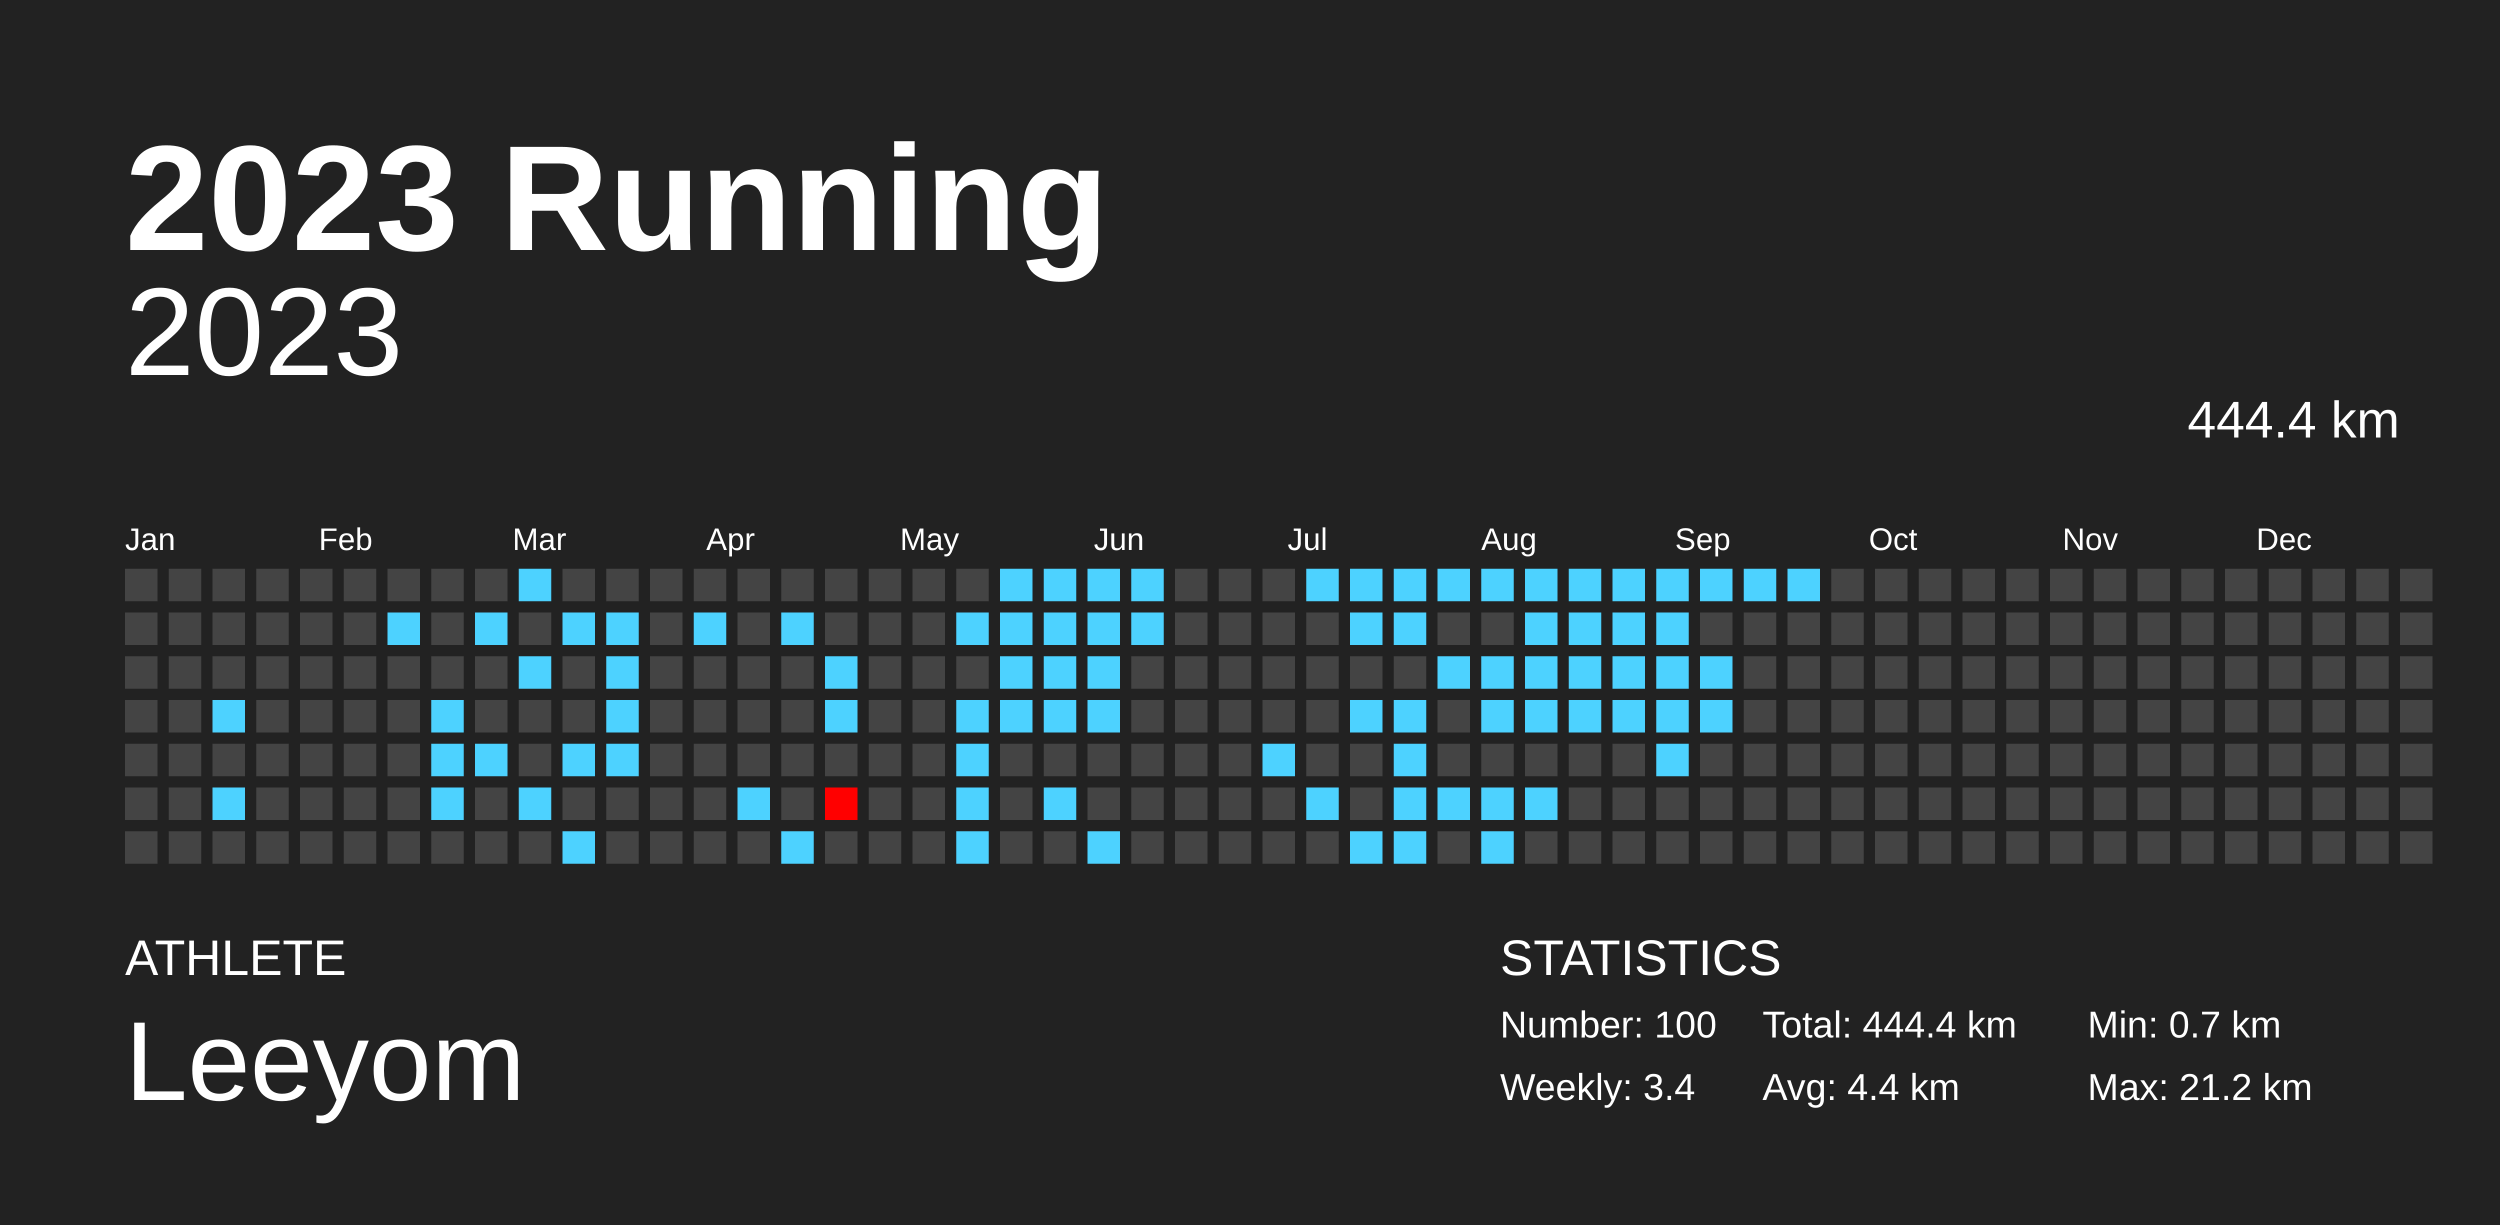
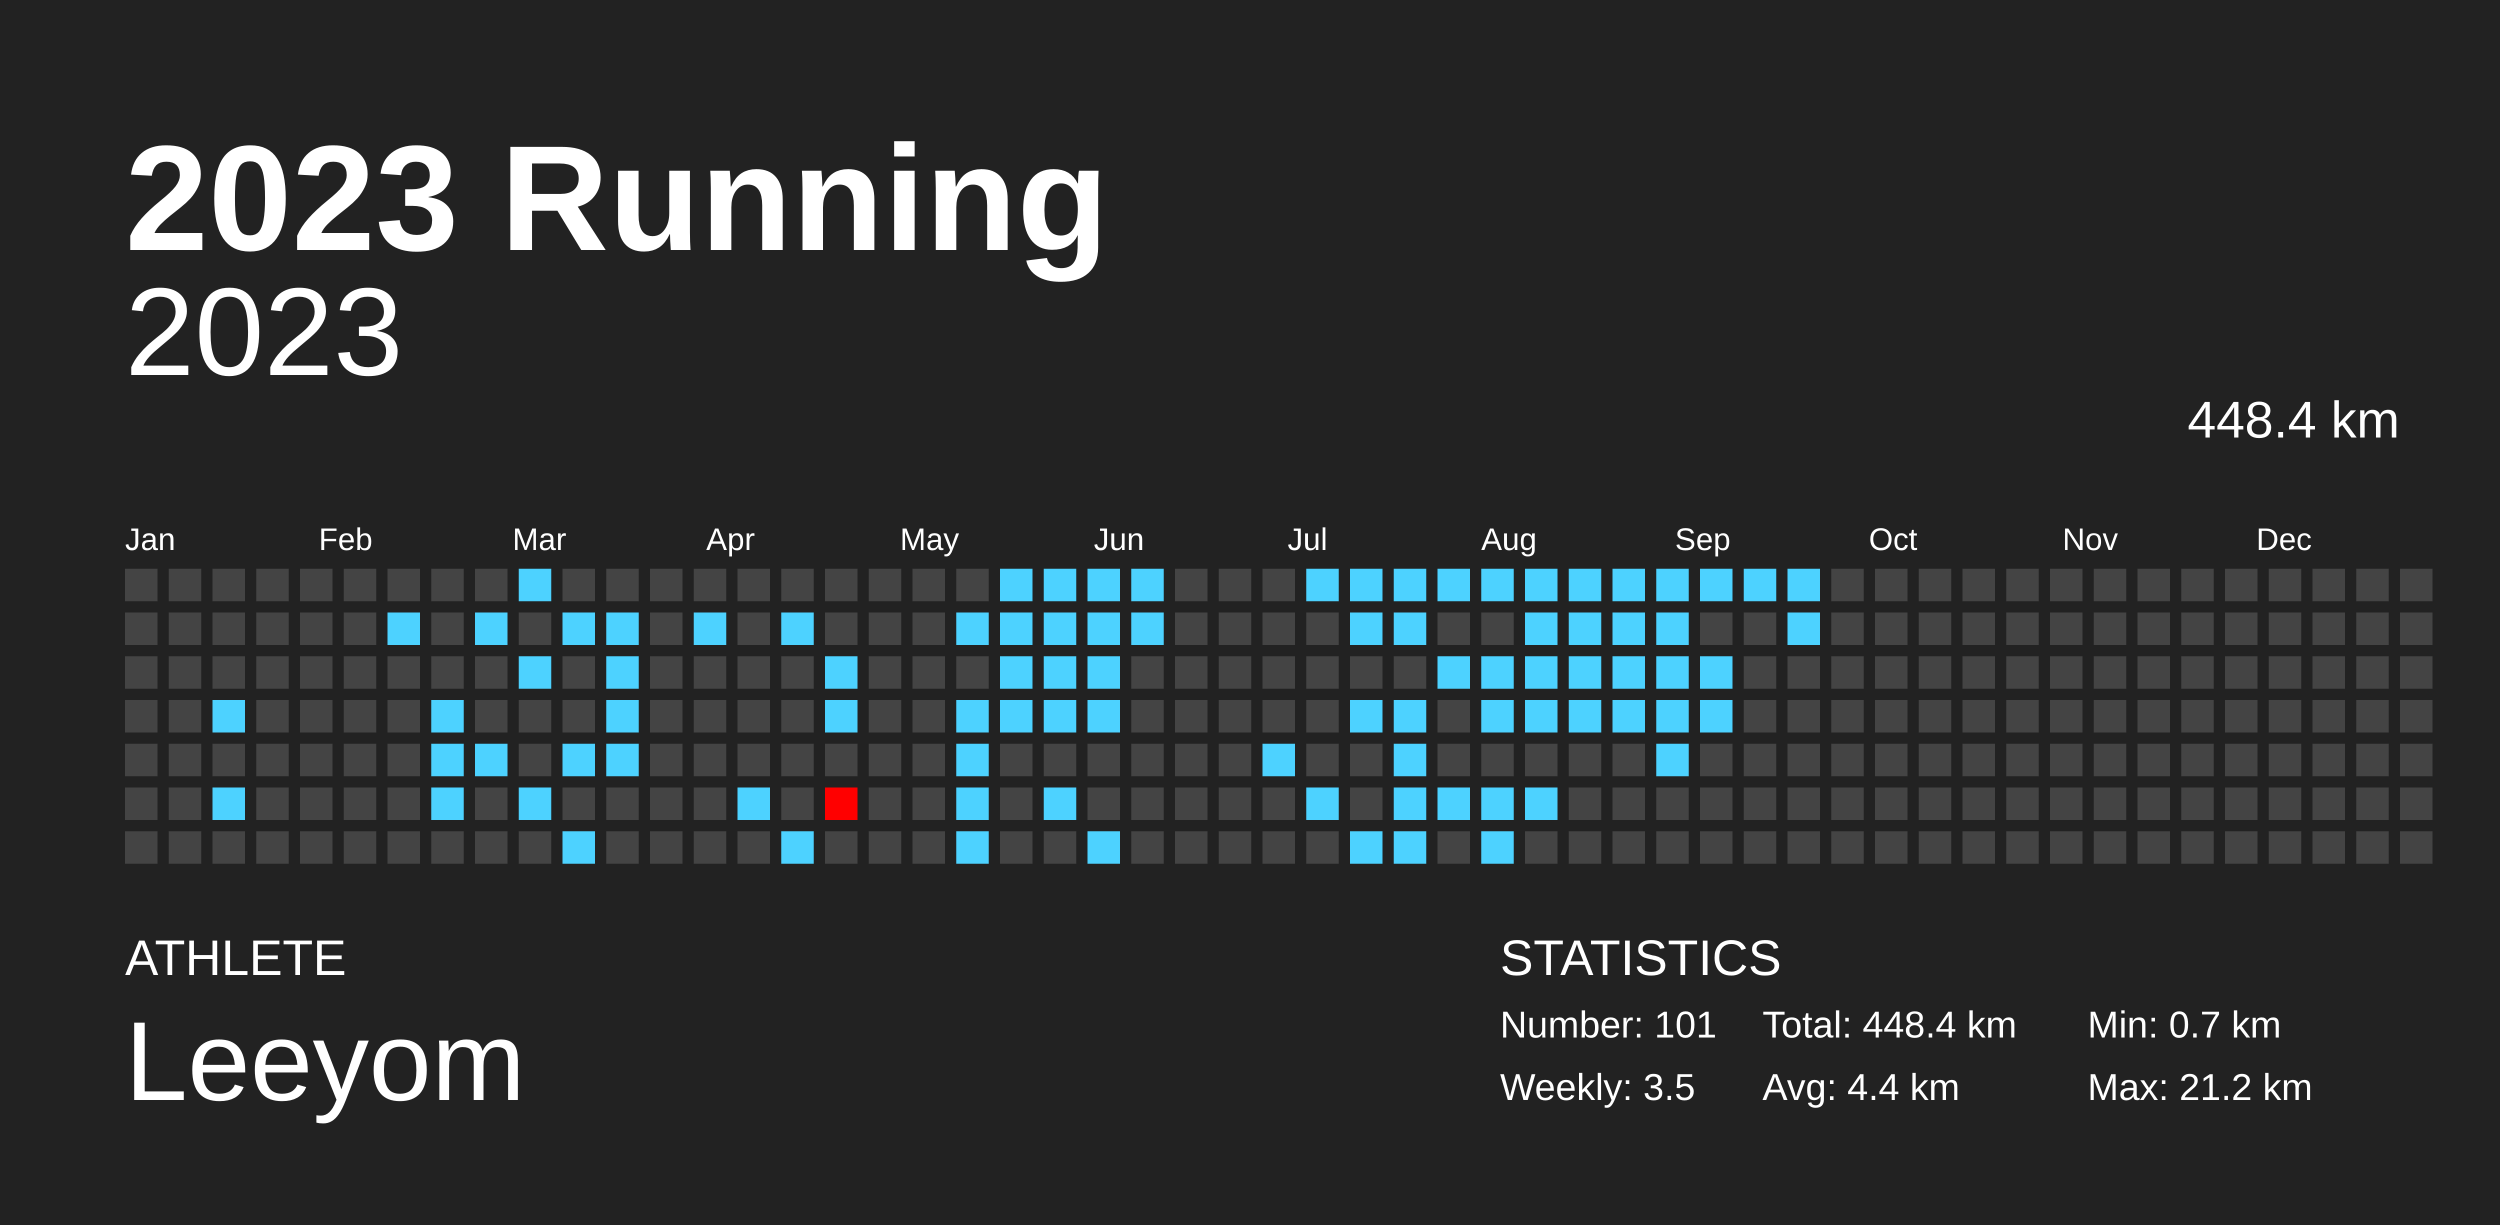
<svg xmlns="http://www.w3.org/2000/svg" baseProfile="full" height="98mm" version="1.1" viewBox="0,0,200,98" width="200mm">
  <defs />
  <rect fill="#222222" height="98" width="200" x="0" y="0" />
  <text fill="#FFFFFF" style="font-size:12px; font-family:Arial; font-weight:bold;" x="10" y="20">2023 Running</text>
  <text fill="#FFFFFF" style="font-size:4px; font-family:Arial" x="10" y="78">ATHLETE</text>
  <text fill="#FFFFFF" style="font-size:9px; font-family:Arial" x="10" y="88">Leeyom</text>
  <text fill="#FFFFFF" style="font-size:4px; font-family:Arial" x="120" y="78">STATISTICS</text>
-   <text fill="#FFFFFF" style="font-size:3px; font-family:Arial" x="120" y="83">Number: 100</text>
-   <text fill="#FFFFFF" style="font-size:3px; font-family:Arial" x="120" y="88">Weekly: 3.4</text>
-   <text fill="#FFFFFF" style="font-size:3px; font-family:Arial" x="141" y="83">Total: 444.4 km</text>
+   <text fill="#FFFFFF" style="font-size:3px; font-family:Arial" x="120" y="83">Number: 101</text>
+   <text fill="#FFFFFF" style="font-size:3px; font-family:Arial" x="120" y="88">Weekly: 3.5</text>
+   <text fill="#FFFFFF" style="font-size:3px; font-family:Arial" x="141" y="83">Total: 448.4 km</text>
  <text fill="#FFFFFF" style="font-size:3px; font-family:Arial" x="141" y="88">Avg: 4.4 km</text>
  <text fill="#FFFFFF" style="font-size:3px; font-family:Arial" x="167" y="83">Min: 0.7 km</text>
  <text fill="#FFFFFF" style="font-size:3px; font-family:Arial" x="167" y="88">Max: 21.2 km</text>
  <text alignment-baseline="hanging" fill="#FFFFFF" style="font-size:10.0px; font-family:Arial;" x="10" y="30">2023</text>
-   <text alignment-baseline="hanging" fill="#FFFFFF" style="font-size:4.125px; font-family:Arial;" x="175" y="35">444.4 km</text>
+   <text alignment-baseline="hanging" fill="#FFFFFF" style="font-size:4.125px; font-family:Arial;" x="175" y="35">448.4 km</text>
  <text fill="#FFFFFF" style="font-size:2.5px; font-family:Arial" x="10.0" y="44">Jan</text>
  <text fill="#FFFFFF" style="font-size:2.5px; font-family:Arial" x="25.5" y="44">Feb</text>
  <text fill="#FFFFFF" style="font-size:2.5px; font-family:Arial" x="41.0" y="44">Mar</text>
  <text fill="#FFFFFF" style="font-size:2.5px; font-family:Arial" x="56.5" y="44">Apr</text>
  <text fill="#FFFFFF" style="font-size:2.5px; font-family:Arial" x="72.0" y="44">May</text>
  <text fill="#FFFFFF" style="font-size:2.5px; font-family:Arial" x="87.5" y="44">Jun</text>
  <text fill="#FFFFFF" style="font-size:2.5px; font-family:Arial" x="103.0" y="44">Jul</text>
  <text fill="#FFFFFF" style="font-size:2.5px; font-family:Arial" x="118.5" y="44">Aug</text>
  <text fill="#FFFFFF" style="font-size:2.5px; font-family:Arial" x="134.0" y="44">Sep</text>
  <text fill="#FFFFFF" style="font-size:2.5px; font-family:Arial" x="149.5" y="44">Oct</text>
  <text fill="#FFFFFF" style="font-size:2.5px; font-family:Arial" x="165.0" y="44">Nov</text>
  <text fill="#FFFFFF" style="font-size:2.5px; font-family:Arial" x="180.5" y="44">Dec</text>
  <rect fill="#444444" height="2.6" width="2.6" x="10.0" y="45.5" />
  <rect fill="#444444" height="2.6" width="2.6" x="10.0" y="49.0" />
  <rect fill="#444444" height="2.6" width="2.6" x="10.0" y="52.5" />
  <rect fill="#444444" height="2.6" width="2.6" x="10.0" y="56.0" />
  <rect fill="#444444" height="2.6" width="2.6" x="10.0" y="59.5" />
  <rect fill="#444444" height="2.6" width="2.6" x="10.0" y="63.0" />
  <rect fill="#444444" height="2.6" width="2.6" x="10.0" y="66.5" />
  <rect fill="#444444" height="2.6" width="2.6" x="13.5" y="45.5" />
  <rect fill="#444444" height="2.6" width="2.6" x="13.5" y="49.0" />
  <rect fill="#444444" height="2.6" width="2.6" x="13.5" y="52.5" />
  <rect fill="#444444" height="2.6" width="2.6" x="13.5" y="56.0" />
  <rect fill="#444444" height="2.6" width="2.6" x="13.5" y="59.5" />
  <rect fill="#444444" height="2.6" width="2.6" x="13.5" y="63.0" />
  <rect fill="#444444" height="2.6" width="2.6" x="13.5" y="66.5" />
  <rect fill="#444444" height="2.6" width="2.6" x="17.0" y="45.5" />
  <rect fill="#444444" height="2.6" width="2.6" x="17.0" y="49.0" />
  <rect fill="#444444" height="2.6" width="2.6" x="17.0" y="52.5" />
  <rect fill="#4dd2ff" height="2.6" width="2.6" x="17.0" y="56.0" />
  <rect fill="#444444" height="2.6" width="2.6" x="17.0" y="59.5" />
  <rect fill="#4dd2ff" height="2.6" width="2.6" x="17.0" y="63.0" />
  <rect fill="#444444" height="2.6" width="2.6" x="17.0" y="66.5" />
  <rect fill="#444444" height="2.6" width="2.6" x="20.5" y="45.5" />
  <rect fill="#444444" height="2.6" width="2.6" x="20.5" y="49.0" />
  <rect fill="#444444" height="2.6" width="2.6" x="20.5" y="52.5" />
  <rect fill="#444444" height="2.6" width="2.6" x="20.5" y="56.0" />
  <rect fill="#444444" height="2.6" width="2.6" x="20.5" y="59.5" />
  <rect fill="#444444" height="2.6" width="2.6" x="20.5" y="63.0" />
  <rect fill="#444444" height="2.6" width="2.6" x="20.5" y="66.5" />
  <rect fill="#444444" height="2.6" width="2.6" x="24.0" y="45.5" />
  <rect fill="#444444" height="2.6" width="2.6" x="24.0" y="49.0" />
  <rect fill="#444444" height="2.6" width="2.6" x="24.0" y="52.5" />
  <rect fill="#444444" height="2.6" width="2.6" x="24.0" y="56.0" />
  <rect fill="#444444" height="2.6" width="2.6" x="24.0" y="59.5" />
  <rect fill="#444444" height="2.6" width="2.6" x="24.0" y="63.0" />
  <rect fill="#444444" height="2.6" width="2.6" x="24.0" y="66.5" />
  <rect fill="#444444" height="2.6" width="2.6" x="27.5" y="45.5" />
  <rect fill="#444444" height="2.6" width="2.6" x="27.5" y="49.0" />
  <rect fill="#444444" height="2.6" width="2.6" x="27.5" y="52.5" />
  <rect fill="#444444" height="2.6" width="2.6" x="27.5" y="56.0" />
  <rect fill="#444444" height="2.6" width="2.6" x="27.5" y="59.5" />
  <rect fill="#444444" height="2.6" width="2.6" x="27.5" y="63.0" />
  <rect fill="#444444" height="2.6" width="2.6" x="27.5" y="66.5" />
  <rect fill="#444444" height="2.6" width="2.6" x="31.0" y="45.5" />
  <rect fill="#4dd2ff" height="2.6" width="2.6" x="31.0" y="49.0" />
  <rect fill="#444444" height="2.6" width="2.6" x="31.0" y="52.5" />
  <rect fill="#444444" height="2.6" width="2.6" x="31.0" y="56.0" />
  <rect fill="#444444" height="2.6" width="2.6" x="31.0" y="59.5" />
  <rect fill="#444444" height="2.6" width="2.6" x="31.0" y="63.0" />
  <rect fill="#444444" height="2.6" width="2.6" x="31.0" y="66.5" />
  <rect fill="#444444" height="2.6" width="2.6" x="34.5" y="45.5" />
  <rect fill="#444444" height="2.6" width="2.6" x="34.5" y="49.0" />
  <rect fill="#444444" height="2.6" width="2.6" x="34.5" y="52.5" />
  <rect fill="#4dd2ff" height="2.6" width="2.6" x="34.5" y="56.0" />
  <rect fill="#4dd2ff" height="2.6" width="2.6" x="34.5" y="59.5" />
  <rect fill="#4dd2ff" height="2.6" width="2.6" x="34.5" y="63.0" />
  <rect fill="#444444" height="2.6" width="2.6" x="34.5" y="66.5" />
  <rect fill="#444444" height="2.6" width="2.6" x="38.0" y="45.5" />
  <rect fill="#4dd2ff" height="2.6" width="2.6" x="38.0" y="49.0" />
  <rect fill="#444444" height="2.6" width="2.6" x="38.0" y="52.5" />
  <rect fill="#444444" height="2.6" width="2.6" x="38.0" y="56.0" />
  <rect fill="#4dd2ff" height="2.6" width="2.6" x="38.0" y="59.5" />
  <rect fill="#444444" height="2.6" width="2.6" x="38.0" y="63.0" />
  <rect fill="#444444" height="2.6" width="2.6" x="38.0" y="66.5" />
  <rect fill="#4dd2ff" height="2.6" width="2.6" x="41.5" y="45.5" />
  <rect fill="#444444" height="2.6" width="2.6" x="41.5" y="49.0" />
  <rect fill="#4dd2ff" height="2.6" width="2.6" x="41.5" y="52.5" />
  <rect fill="#444444" height="2.6" width="2.6" x="41.5" y="56.0" />
  <rect fill="#444444" height="2.6" width="2.6" x="41.5" y="59.5" />
  <rect fill="#4dd2ff" height="2.6" width="2.6" x="41.5" y="63.0" />
  <rect fill="#444444" height="2.6" width="2.6" x="41.5" y="66.5" />
  <rect fill="#444444" height="2.6" width="2.6" x="45.0" y="45.5" />
  <rect fill="#4dd2ff" height="2.6" width="2.6" x="45.0" y="49.0" />
  <rect fill="#444444" height="2.6" width="2.6" x="45.0" y="52.5" />
  <rect fill="#444444" height="2.6" width="2.6" x="45.0" y="56.0" />
  <rect fill="#4dd2ff" height="2.6" width="2.6" x="45.0" y="59.5" />
  <rect fill="#444444" height="2.6" width="2.6" x="45.0" y="63.0" />
  <rect fill="#4dd2ff" height="2.6" width="2.6" x="45.0" y="66.5" />
  <rect fill="#444444" height="2.6" width="2.6" x="48.5" y="45.5" />
  <rect fill="#4dd2ff" height="2.6" width="2.6" x="48.5" y="49.0" />
  <rect fill="#4dd2ff" height="2.6" width="2.6" x="48.5" y="52.5" />
  <rect fill="#4dd2ff" height="2.6" width="2.6" x="48.5" y="56.0" />
  <rect fill="#4dd2ff" height="2.6" width="2.6" x="48.5" y="59.5" />
  <rect fill="#444444" height="2.6" width="2.6" x="48.5" y="63.0" />
  <rect fill="#444444" height="2.6" width="2.6" x="48.5" y="66.5" />
  <rect fill="#444444" height="2.6" width="2.6" x="52.0" y="45.5" />
  <rect fill="#444444" height="2.6" width="2.6" x="52.0" y="49.0" />
  <rect fill="#444444" height="2.6" width="2.6" x="52.0" y="52.5" />
  <rect fill="#444444" height="2.6" width="2.6" x="52.0" y="56.0" />
  <rect fill="#444444" height="2.6" width="2.6" x="52.0" y="59.5" />
  <rect fill="#444444" height="2.6" width="2.6" x="52.0" y="63.0" />
  <rect fill="#444444" height="2.6" width="2.6" x="52.0" y="66.5" />
  <rect fill="#444444" height="2.6" width="2.6" x="55.5" y="45.5" />
  <rect fill="#4dd2ff" height="2.6" width="2.6" x="55.5" y="49.0" />
  <rect fill="#444444" height="2.6" width="2.6" x="55.5" y="52.5" />
  <rect fill="#444444" height="2.6" width="2.6" x="55.5" y="56.0" />
  <rect fill="#444444" height="2.6" width="2.6" x="55.5" y="59.5" />
  <rect fill="#444444" height="2.6" width="2.6" x="55.5" y="63.0" />
  <rect fill="#444444" height="2.6" width="2.6" x="55.5" y="66.5" />
  <rect fill="#444444" height="2.6" width="2.6" x="59.0" y="45.5" />
  <rect fill="#444444" height="2.6" width="2.6" x="59.0" y="49.0" />
  <rect fill="#444444" height="2.6" width="2.6" x="59.0" y="52.5" />
  <rect fill="#444444" height="2.6" width="2.6" x="59.0" y="56.0" />
  <rect fill="#444444" height="2.6" width="2.6" x="59.0" y="59.5" />
  <rect fill="#4dd2ff" height="2.6" width="2.6" x="59.0" y="63.0" />
  <rect fill="#444444" height="2.6" width="2.6" x="59.0" y="66.5" />
  <rect fill="#444444" height="2.6" width="2.6" x="62.5" y="45.5" />
  <rect fill="#4dd2ff" height="2.6" width="2.6" x="62.5" y="49.0" />
  <rect fill="#444444" height="2.6" width="2.6" x="62.5" y="52.5" />
  <rect fill="#444444" height="2.6" width="2.6" x="62.5" y="56.0" />
  <rect fill="#444444" height="2.6" width="2.6" x="62.5" y="59.5" />
  <rect fill="#444444" height="2.6" width="2.6" x="62.5" y="63.0" />
  <rect fill="#4dd2ff" height="2.6" width="2.6" x="62.5" y="66.5" />
  <rect fill="#444444" height="2.6" width="2.6" x="66.0" y="45.5" />
  <rect fill="#444444" height="2.6" width="2.6" x="66.0" y="49.0" />
  <rect fill="#4dd2ff" height="2.6" width="2.6" x="66.0" y="52.5" />
  <rect fill="#4dd2ff" height="2.6" width="2.6" x="66.0" y="56.0" />
  <rect fill="#444444" height="2.6" width="2.6" x="66.0" y="59.5" />
  <rect fill="red" height="2.6" width="2.6" x="66.0" y="63.0" />
  <rect fill="#444444" height="2.6" width="2.6" x="66.0" y="66.5" />
  <rect fill="#444444" height="2.6" width="2.6" x="69.5" y="45.5" />
  <rect fill="#444444" height="2.6" width="2.6" x="69.5" y="49.0" />
  <rect fill="#444444" height="2.6" width="2.6" x="69.5" y="52.5" />
  <rect fill="#444444" height="2.6" width="2.6" x="69.5" y="56.0" />
  <rect fill="#444444" height="2.6" width="2.6" x="69.5" y="59.5" />
  <rect fill="#444444" height="2.6" width="2.6" x="69.5" y="63.0" />
  <rect fill="#444444" height="2.6" width="2.6" x="69.5" y="66.5" />
  <rect fill="#444444" height="2.6" width="2.6" x="73.0" y="45.5" />
  <rect fill="#444444" height="2.6" width="2.6" x="73.0" y="49.0" />
  <rect fill="#444444" height="2.6" width="2.6" x="73.0" y="52.5" />
  <rect fill="#444444" height="2.6" width="2.6" x="73.0" y="56.0" />
  <rect fill="#444444" height="2.6" width="2.6" x="73.0" y="59.5" />
  <rect fill="#444444" height="2.6" width="2.6" x="73.0" y="63.0" />
  <rect fill="#444444" height="2.6" width="2.6" x="73.0" y="66.5" />
  <rect fill="#444444" height="2.6" width="2.6" x="76.5" y="45.5" />
  <rect fill="#4dd2ff" height="2.6" width="2.6" x="76.5" y="49.0" />
  <rect fill="#444444" height="2.6" width="2.6" x="76.5" y="52.5" />
  <rect fill="#4dd2ff" height="2.6" width="2.6" x="76.5" y="56.0" />
  <rect fill="#4dd2ff" height="2.6" width="2.6" x="76.5" y="59.5" />
  <rect fill="#4dd2ff" height="2.6" width="2.6" x="76.5" y="63.0" />
  <rect fill="#4dd2ff" height="2.6" width="2.6" x="76.5" y="66.5" />
  <rect fill="#4dd2ff" height="2.6" width="2.6" x="80.0" y="45.5" />
  <rect fill="#4dd2ff" height="2.6" width="2.6" x="80.0" y="49.0" />
  <rect fill="#4dd2ff" height="2.6" width="2.6" x="80.0" y="52.5" />
  <rect fill="#4dd2ff" height="2.6" width="2.6" x="80.0" y="56.0" />
  <rect fill="#444444" height="2.6" width="2.6" x="80.0" y="59.5" />
  <rect fill="#444444" height="2.6" width="2.6" x="80.0" y="63.0" />
  <rect fill="#444444" height="2.6" width="2.6" x="80.0" y="66.5" />
  <rect fill="#4dd2ff" height="2.6" width="2.6" x="83.5" y="45.5" />
  <rect fill="#4dd2ff" height="2.6" width="2.6" x="83.5" y="49.0" />
  <rect fill="#4dd2ff" height="2.6" width="2.6" x="83.5" y="52.5" />
  <rect fill="#4dd2ff" height="2.6" width="2.6" x="83.5" y="56.0" />
  <rect fill="#444444" height="2.6" width="2.6" x="83.5" y="59.5" />
  <rect fill="#4dd2ff" height="2.6" width="2.6" x="83.5" y="63.0" />
  <rect fill="#444444" height="2.6" width="2.6" x="83.5" y="66.5" />
  <rect fill="#4dd2ff" height="2.6" width="2.6" x="87.0" y="45.5" />
  <rect fill="#4dd2ff" height="2.6" width="2.6" x="87.0" y="49.0" />
  <rect fill="#4dd2ff" height="2.6" width="2.6" x="87.0" y="52.5" />
  <rect fill="#4dd2ff" height="2.6" width="2.6" x="87.0" y="56.0" />
  <rect fill="#444444" height="2.6" width="2.6" x="87.0" y="59.5" />
  <rect fill="#444444" height="2.6" width="2.6" x="87.0" y="63.0" />
  <rect fill="#4dd2ff" height="2.6" width="2.6" x="87.0" y="66.5" />
  <rect fill="#4dd2ff" height="2.6" width="2.6" x="90.5" y="45.5" />
  <rect fill="#4dd2ff" height="2.6" width="2.6" x="90.5" y="49.0" />
  <rect fill="#444444" height="2.6" width="2.6" x="90.5" y="52.5" />
  <rect fill="#444444" height="2.6" width="2.6" x="90.5" y="56.0" />
  <rect fill="#444444" height="2.6" width="2.6" x="90.5" y="59.5" />
  <rect fill="#444444" height="2.6" width="2.6" x="90.5" y="63.0" />
  <rect fill="#444444" height="2.6" width="2.6" x="90.5" y="66.5" />
  <rect fill="#444444" height="2.6" width="2.6" x="94.0" y="45.5" />
  <rect fill="#444444" height="2.6" width="2.6" x="94.0" y="49.0" />
  <rect fill="#444444" height="2.6" width="2.6" x="94.0" y="52.5" />
  <rect fill="#444444" height="2.6" width="2.6" x="94.0" y="56.0" />
  <rect fill="#444444" height="2.6" width="2.6" x="94.0" y="59.5" />
  <rect fill="#444444" height="2.6" width="2.6" x="94.0" y="63.0" />
  <rect fill="#444444" height="2.6" width="2.6" x="94.0" y="66.5" />
  <rect fill="#444444" height="2.6" width="2.6" x="97.5" y="45.5" />
  <rect fill="#444444" height="2.6" width="2.6" x="97.5" y="49.0" />
  <rect fill="#444444" height="2.6" width="2.6" x="97.5" y="52.5" />
  <rect fill="#444444" height="2.6" width="2.6" x="97.5" y="56.0" />
  <rect fill="#444444" height="2.6" width="2.6" x="97.5" y="59.5" />
  <rect fill="#444444" height="2.6" width="2.6" x="97.5" y="63.0" />
  <rect fill="#444444" height="2.6" width="2.6" x="97.5" y="66.5" />
  <rect fill="#444444" height="2.6" width="2.6" x="101.0" y="45.5" />
  <rect fill="#444444" height="2.6" width="2.6" x="101.0" y="49.0" />
  <rect fill="#444444" height="2.6" width="2.6" x="101.0" y="52.5" />
  <rect fill="#444444" height="2.6" width="2.6" x="101.0" y="56.0" />
  <rect fill="#4dd2ff" height="2.6" width="2.6" x="101.0" y="59.5" />
  <rect fill="#444444" height="2.6" width="2.6" x="101.0" y="63.0" />
  <rect fill="#444444" height="2.6" width="2.6" x="101.0" y="66.5" />
  <rect fill="#4dd2ff" height="2.6" width="2.6" x="104.5" y="45.5" />
  <rect fill="#444444" height="2.6" width="2.6" x="104.5" y="49.0" />
  <rect fill="#444444" height="2.6" width="2.6" x="104.5" y="52.5" />
  <rect fill="#444444" height="2.6" width="2.6" x="104.5" y="56.0" />
  <rect fill="#444444" height="2.6" width="2.6" x="104.5" y="59.5" />
  <rect fill="#4dd2ff" height="2.6" width="2.6" x="104.5" y="63.0" />
  <rect fill="#444444" height="2.6" width="2.6" x="104.5" y="66.5" />
  <rect fill="#4dd2ff" height="2.6" width="2.6" x="108.0" y="45.5" />
  <rect fill="#4dd2ff" height="2.6" width="2.6" x="108.0" y="49.0" />
  <rect fill="#444444" height="2.6" width="2.6" x="108.0" y="52.5" />
  <rect fill="#4dd2ff" height="2.6" width="2.6" x="108.0" y="56.0" />
  <rect fill="#444444" height="2.6" width="2.6" x="108.0" y="59.5" />
  <rect fill="#444444" height="2.6" width="2.6" x="108.0" y="63.0" />
  <rect fill="#4dd2ff" height="2.6" width="2.6" x="108.0" y="66.5" />
  <rect fill="#4dd2ff" height="2.6" width="2.6" x="111.5" y="45.5" />
  <rect fill="#4dd2ff" height="2.6" width="2.6" x="111.5" y="49.0" />
  <rect fill="#444444" height="2.6" width="2.6" x="111.5" y="52.5" />
  <rect fill="#4dd2ff" height="2.6" width="2.6" x="111.5" y="56.0" />
  <rect fill="#4dd2ff" height="2.6" width="2.6" x="111.5" y="59.5" />
  <rect fill="#4dd2ff" height="2.6" width="2.6" x="111.5" y="63.0" />
  <rect fill="#4dd2ff" height="2.6" width="2.6" x="111.5" y="66.5" />
  <rect fill="#4dd2ff" height="2.6" width="2.6" x="115.0" y="45.5" />
  <rect fill="#444444" height="2.6" width="2.6" x="115.0" y="49.0" />
  <rect fill="#4dd2ff" height="2.6" width="2.6" x="115.0" y="52.5" />
  <rect fill="#444444" height="2.6" width="2.6" x="115.0" y="56.0" />
  <rect fill="#444444" height="2.6" width="2.6" x="115.0" y="59.5" />
  <rect fill="#4dd2ff" height="2.6" width="2.6" x="115.0" y="63.0" />
  <rect fill="#444444" height="2.6" width="2.6" x="115.0" y="66.5" />
  <rect fill="#4dd2ff" height="2.6" width="2.6" x="118.5" y="45.5" />
  <rect fill="#444444" height="2.6" width="2.6" x="118.5" y="49.0" />
  <rect fill="#4dd2ff" height="2.6" width="2.6" x="118.5" y="52.5" />
  <rect fill="#4dd2ff" height="2.6" width="2.6" x="118.5" y="56.0" />
  <rect fill="#444444" height="2.6" width="2.6" x="118.5" y="59.5" />
  <rect fill="#4dd2ff" height="2.6" width="2.6" x="118.5" y="63.0" />
  <rect fill="#4dd2ff" height="2.6" width="2.6" x="118.5" y="66.5" />
  <rect fill="#4dd2ff" height="2.6" width="2.6" x="122.0" y="45.5" />
  <rect fill="#4dd2ff" height="2.6" width="2.6" x="122.0" y="49.0" />
  <rect fill="#4dd2ff" height="2.6" width="2.6" x="122.0" y="52.5" />
  <rect fill="#4dd2ff" height="2.6" width="2.6" x="122.0" y="56.0" />
  <rect fill="#444444" height="2.6" width="2.6" x="122.0" y="59.5" />
  <rect fill="#4dd2ff" height="2.6" width="2.6" x="122.0" y="63.0" />
  <rect fill="#444444" height="2.6" width="2.6" x="122.0" y="66.5" />
  <rect fill="#4dd2ff" height="2.6" width="2.6" x="125.5" y="45.5" />
  <rect fill="#4dd2ff" height="2.6" width="2.6" x="125.5" y="49.0" />
  <rect fill="#4dd2ff" height="2.6" width="2.6" x="125.5" y="52.5" />
  <rect fill="#4dd2ff" height="2.6" width="2.6" x="125.5" y="56.0" />
  <rect fill="#444444" height="2.6" width="2.6" x="125.5" y="59.5" />
  <rect fill="#444444" height="2.6" width="2.6" x="125.5" y="63.0" />
  <rect fill="#444444" height="2.6" width="2.6" x="125.5" y="66.5" />
  <rect fill="#4dd2ff" height="2.6" width="2.6" x="129.0" y="45.5" />
  <rect fill="#4dd2ff" height="2.6" width="2.6" x="129.0" y="49.0" />
  <rect fill="#4dd2ff" height="2.6" width="2.6" x="129.0" y="52.5" />
  <rect fill="#4dd2ff" height="2.6" width="2.6" x="129.0" y="56.0" />
  <rect fill="#444444" height="2.6" width="2.6" x="129.0" y="59.5" />
  <rect fill="#444444" height="2.6" width="2.6" x="129.0" y="63.0" />
  <rect fill="#444444" height="2.6" width="2.6" x="129.0" y="66.5" />
  <rect fill="#4dd2ff" height="2.6" width="2.6" x="132.5" y="45.5" />
  <rect fill="#4dd2ff" height="2.6" width="2.6" x="132.5" y="49.0" />
  <rect fill="#4dd2ff" height="2.6" width="2.6" x="132.5" y="52.5" />
  <rect fill="#4dd2ff" height="2.6" width="2.6" x="132.5" y="56.0" />
  <rect fill="#4dd2ff" height="2.6" width="2.6" x="132.5" y="59.5" />
  <rect fill="#444444" height="2.6" width="2.6" x="132.5" y="63.0" />
  <rect fill="#444444" height="2.6" width="2.6" x="132.5" y="66.5" />
  <rect fill="#4dd2ff" height="2.6" width="2.6" x="136.0" y="45.5" />
  <rect fill="#444444" height="2.6" width="2.6" x="136.0" y="49.0" />
  <rect fill="#4dd2ff" height="2.6" width="2.6" x="136.0" y="52.5" />
  <rect fill="#4dd2ff" height="2.6" width="2.6" x="136.0" y="56.0" />
  <rect fill="#444444" height="2.6" width="2.6" x="136.0" y="59.5" />
  <rect fill="#444444" height="2.6" width="2.6" x="136.0" y="63.0" />
  <rect fill="#444444" height="2.6" width="2.6" x="136.0" y="66.5" />
  <rect fill="#4dd2ff" height="2.6" width="2.6" x="139.5" y="45.5" />
  <rect fill="#444444" height="2.6" width="2.6" x="139.5" y="49.0" />
  <rect fill="#444444" height="2.6" width="2.6" x="139.5" y="52.5" />
  <rect fill="#444444" height="2.6" width="2.6" x="139.5" y="56.0" />
  <rect fill="#444444" height="2.6" width="2.6" x="139.5" y="59.5" />
  <rect fill="#444444" height="2.6" width="2.6" x="139.5" y="63.0" />
  <rect fill="#444444" height="2.6" width="2.6" x="139.5" y="66.5" />
  <rect fill="#4dd2ff" height="2.6" width="2.6" x="143.0" y="45.5" />
-   <rect fill="#444444" height="2.6" width="2.6" x="143.0" y="49.0" />
+   <rect fill="#4dd2ff" height="2.6" width="2.6" x="143.0" y="49.0" />
  <rect fill="#444444" height="2.6" width="2.6" x="143.0" y="52.5" />
  <rect fill="#444444" height="2.6" width="2.6" x="143.0" y="56.0" />
  <rect fill="#444444" height="2.6" width="2.6" x="143.0" y="59.5" />
  <rect fill="#444444" height="2.6" width="2.6" x="143.0" y="63.0" />
  <rect fill="#444444" height="2.6" width="2.6" x="143.0" y="66.5" />
  <rect fill="#444444" height="2.6" width="2.6" x="146.5" y="45.5" />
  <rect fill="#444444" height="2.6" width="2.6" x="146.5" y="49.0" />
  <rect fill="#444444" height="2.6" width="2.6" x="146.5" y="52.5" />
  <rect fill="#444444" height="2.6" width="2.6" x="146.5" y="56.0" />
  <rect fill="#444444" height="2.6" width="2.6" x="146.5" y="59.5" />
  <rect fill="#444444" height="2.6" width="2.6" x="146.5" y="63.0" />
  <rect fill="#444444" height="2.6" width="2.6" x="146.5" y="66.5" />
  <rect fill="#444444" height="2.6" width="2.6" x="150.0" y="45.5" />
  <rect fill="#444444" height="2.6" width="2.6" x="150.0" y="49.0" />
  <rect fill="#444444" height="2.6" width="2.6" x="150.0" y="52.5" />
  <rect fill="#444444" height="2.6" width="2.6" x="150.0" y="56.0" />
  <rect fill="#444444" height="2.6" width="2.6" x="150.0" y="59.5" />
  <rect fill="#444444" height="2.6" width="2.6" x="150.0" y="63.0" />
  <rect fill="#444444" height="2.6" width="2.6" x="150.0" y="66.5" />
  <rect fill="#444444" height="2.6" width="2.6" x="153.5" y="45.5" />
  <rect fill="#444444" height="2.6" width="2.6" x="153.5" y="49.0" />
  <rect fill="#444444" height="2.6" width="2.6" x="153.5" y="52.5" />
  <rect fill="#444444" height="2.6" width="2.6" x="153.5" y="56.0" />
  <rect fill="#444444" height="2.6" width="2.6" x="153.5" y="59.5" />
  <rect fill="#444444" height="2.6" width="2.6" x="153.5" y="63.0" />
  <rect fill="#444444" height="2.6" width="2.6" x="153.5" y="66.5" />
  <rect fill="#444444" height="2.6" width="2.6" x="157.0" y="45.5" />
  <rect fill="#444444" height="2.6" width="2.6" x="157.0" y="49.0" />
  <rect fill="#444444" height="2.6" width="2.6" x="157.0" y="52.5" />
  <rect fill="#444444" height="2.6" width="2.6" x="157.0" y="56.0" />
  <rect fill="#444444" height="2.6" width="2.6" x="157.0" y="59.5" />
  <rect fill="#444444" height="2.6" width="2.6" x="157.0" y="63.0" />
  <rect fill="#444444" height="2.6" width="2.6" x="157.0" y="66.5" />
  <rect fill="#444444" height="2.6" width="2.6" x="160.5" y="45.5" />
  <rect fill="#444444" height="2.6" width="2.6" x="160.5" y="49.0" />
  <rect fill="#444444" height="2.6" width="2.6" x="160.5" y="52.5" />
  <rect fill="#444444" height="2.6" width="2.6" x="160.5" y="56.0" />
  <rect fill="#444444" height="2.6" width="2.6" x="160.5" y="59.5" />
  <rect fill="#444444" height="2.6" width="2.6" x="160.5" y="63.0" />
  <rect fill="#444444" height="2.6" width="2.6" x="160.5" y="66.5" />
  <rect fill="#444444" height="2.6" width="2.6" x="164.0" y="45.5" />
  <rect fill="#444444" height="2.6" width="2.6" x="164.0" y="49.0" />
  <rect fill="#444444" height="2.6" width="2.6" x="164.0" y="52.5" />
  <rect fill="#444444" height="2.6" width="2.6" x="164.0" y="56.0" />
  <rect fill="#444444" height="2.6" width="2.6" x="164.0" y="59.5" />
  <rect fill="#444444" height="2.6" width="2.6" x="164.0" y="63.0" />
  <rect fill="#444444" height="2.6" width="2.6" x="164.0" y="66.5" />
  <rect fill="#444444" height="2.6" width="2.6" x="167.5" y="45.5" />
  <rect fill="#444444" height="2.6" width="2.6" x="167.5" y="49.0" />
  <rect fill="#444444" height="2.6" width="2.6" x="167.5" y="52.5" />
  <rect fill="#444444" height="2.6" width="2.6" x="167.5" y="56.0" />
  <rect fill="#444444" height="2.6" width="2.6" x="167.5" y="59.5" />
  <rect fill="#444444" height="2.6" width="2.6" x="167.5" y="63.0" />
  <rect fill="#444444" height="2.6" width="2.6" x="167.5" y="66.5" />
  <rect fill="#444444" height="2.6" width="2.6" x="171.0" y="45.5" />
  <rect fill="#444444" height="2.6" width="2.6" x="171.0" y="49.0" />
  <rect fill="#444444" height="2.6" width="2.6" x="171.0" y="52.5" />
  <rect fill="#444444" height="2.6" width="2.6" x="171.0" y="56.0" />
  <rect fill="#444444" height="2.6" width="2.6" x="171.0" y="59.5" />
  <rect fill="#444444" height="2.6" width="2.6" x="171.0" y="63.0" />
  <rect fill="#444444" height="2.6" width="2.6" x="171.0" y="66.5" />
  <rect fill="#444444" height="2.6" width="2.6" x="174.5" y="45.5" />
  <rect fill="#444444" height="2.6" width="2.6" x="174.5" y="49.0" />
  <rect fill="#444444" height="2.6" width="2.6" x="174.5" y="52.5" />
  <rect fill="#444444" height="2.6" width="2.6" x="174.5" y="56.0" />
  <rect fill="#444444" height="2.6" width="2.6" x="174.5" y="59.5" />
  <rect fill="#444444" height="2.6" width="2.6" x="174.5" y="63.0" />
  <rect fill="#444444" height="2.6" width="2.6" x="174.5" y="66.5" />
  <rect fill="#444444" height="2.6" width="2.6" x="178.0" y="45.5" />
  <rect fill="#444444" height="2.6" width="2.6" x="178.0" y="49.0" />
  <rect fill="#444444" height="2.6" width="2.6" x="178.0" y="52.5" />
  <rect fill="#444444" height="2.6" width="2.6" x="178.0" y="56.0" />
  <rect fill="#444444" height="2.6" width="2.6" x="178.0" y="59.5" />
  <rect fill="#444444" height="2.6" width="2.6" x="178.0" y="63.0" />
  <rect fill="#444444" height="2.6" width="2.6" x="178.0" y="66.5" />
  <rect fill="#444444" height="2.6" width="2.6" x="181.5" y="45.5" />
  <rect fill="#444444" height="2.6" width="2.6" x="181.5" y="49.0" />
  <rect fill="#444444" height="2.6" width="2.6" x="181.5" y="52.5" />
  <rect fill="#444444" height="2.6" width="2.6" x="181.5" y="56.0" />
  <rect fill="#444444" height="2.6" width="2.6" x="181.5" y="59.5" />
  <rect fill="#444444" height="2.6" width="2.6" x="181.5" y="63.0" />
  <rect fill="#444444" height="2.6" width="2.6" x="181.5" y="66.5" />
  <rect fill="#444444" height="2.6" width="2.6" x="185.0" y="45.5" />
  <rect fill="#444444" height="2.6" width="2.6" x="185.0" y="49.0" />
  <rect fill="#444444" height="2.6" width="2.6" x="185.0" y="52.5" />
  <rect fill="#444444" height="2.6" width="2.6" x="185.0" y="56.0" />
  <rect fill="#444444" height="2.6" width="2.6" x="185.0" y="59.5" />
  <rect fill="#444444" height="2.6" width="2.6" x="185.0" y="63.0" />
  <rect fill="#444444" height="2.6" width="2.6" x="185.0" y="66.5" />
  <rect fill="#444444" height="2.6" width="2.6" x="188.5" y="45.5" />
  <rect fill="#444444" height="2.6" width="2.6" x="188.5" y="49.0" />
  <rect fill="#444444" height="2.6" width="2.6" x="188.5" y="52.5" />
  <rect fill="#444444" height="2.6" width="2.6" x="188.5" y="56.0" />
  <rect fill="#444444" height="2.6" width="2.6" x="188.5" y="59.5" />
  <rect fill="#444444" height="2.6" width="2.6" x="188.5" y="63.0" />
  <rect fill="#444444" height="2.6" width="2.6" x="188.5" y="66.5" />
  <rect fill="#444444" height="2.6" width="2.6" x="192.0" y="45.5" />
  <rect fill="#444444" height="2.6" width="2.6" x="192.0" y="49.0" />
  <rect fill="#444444" height="2.6" width="2.6" x="192.0" y="52.5" />
  <rect fill="#444444" height="2.6" width="2.6" x="192.0" y="56.0" />
  <rect fill="#444444" height="2.6" width="2.6" x="192.0" y="59.5" />
  <rect fill="#444444" height="2.6" width="2.6" x="192.0" y="63.0" />
  <rect fill="#444444" height="2.6" width="2.6" x="192.0" y="66.5" />
</svg>
